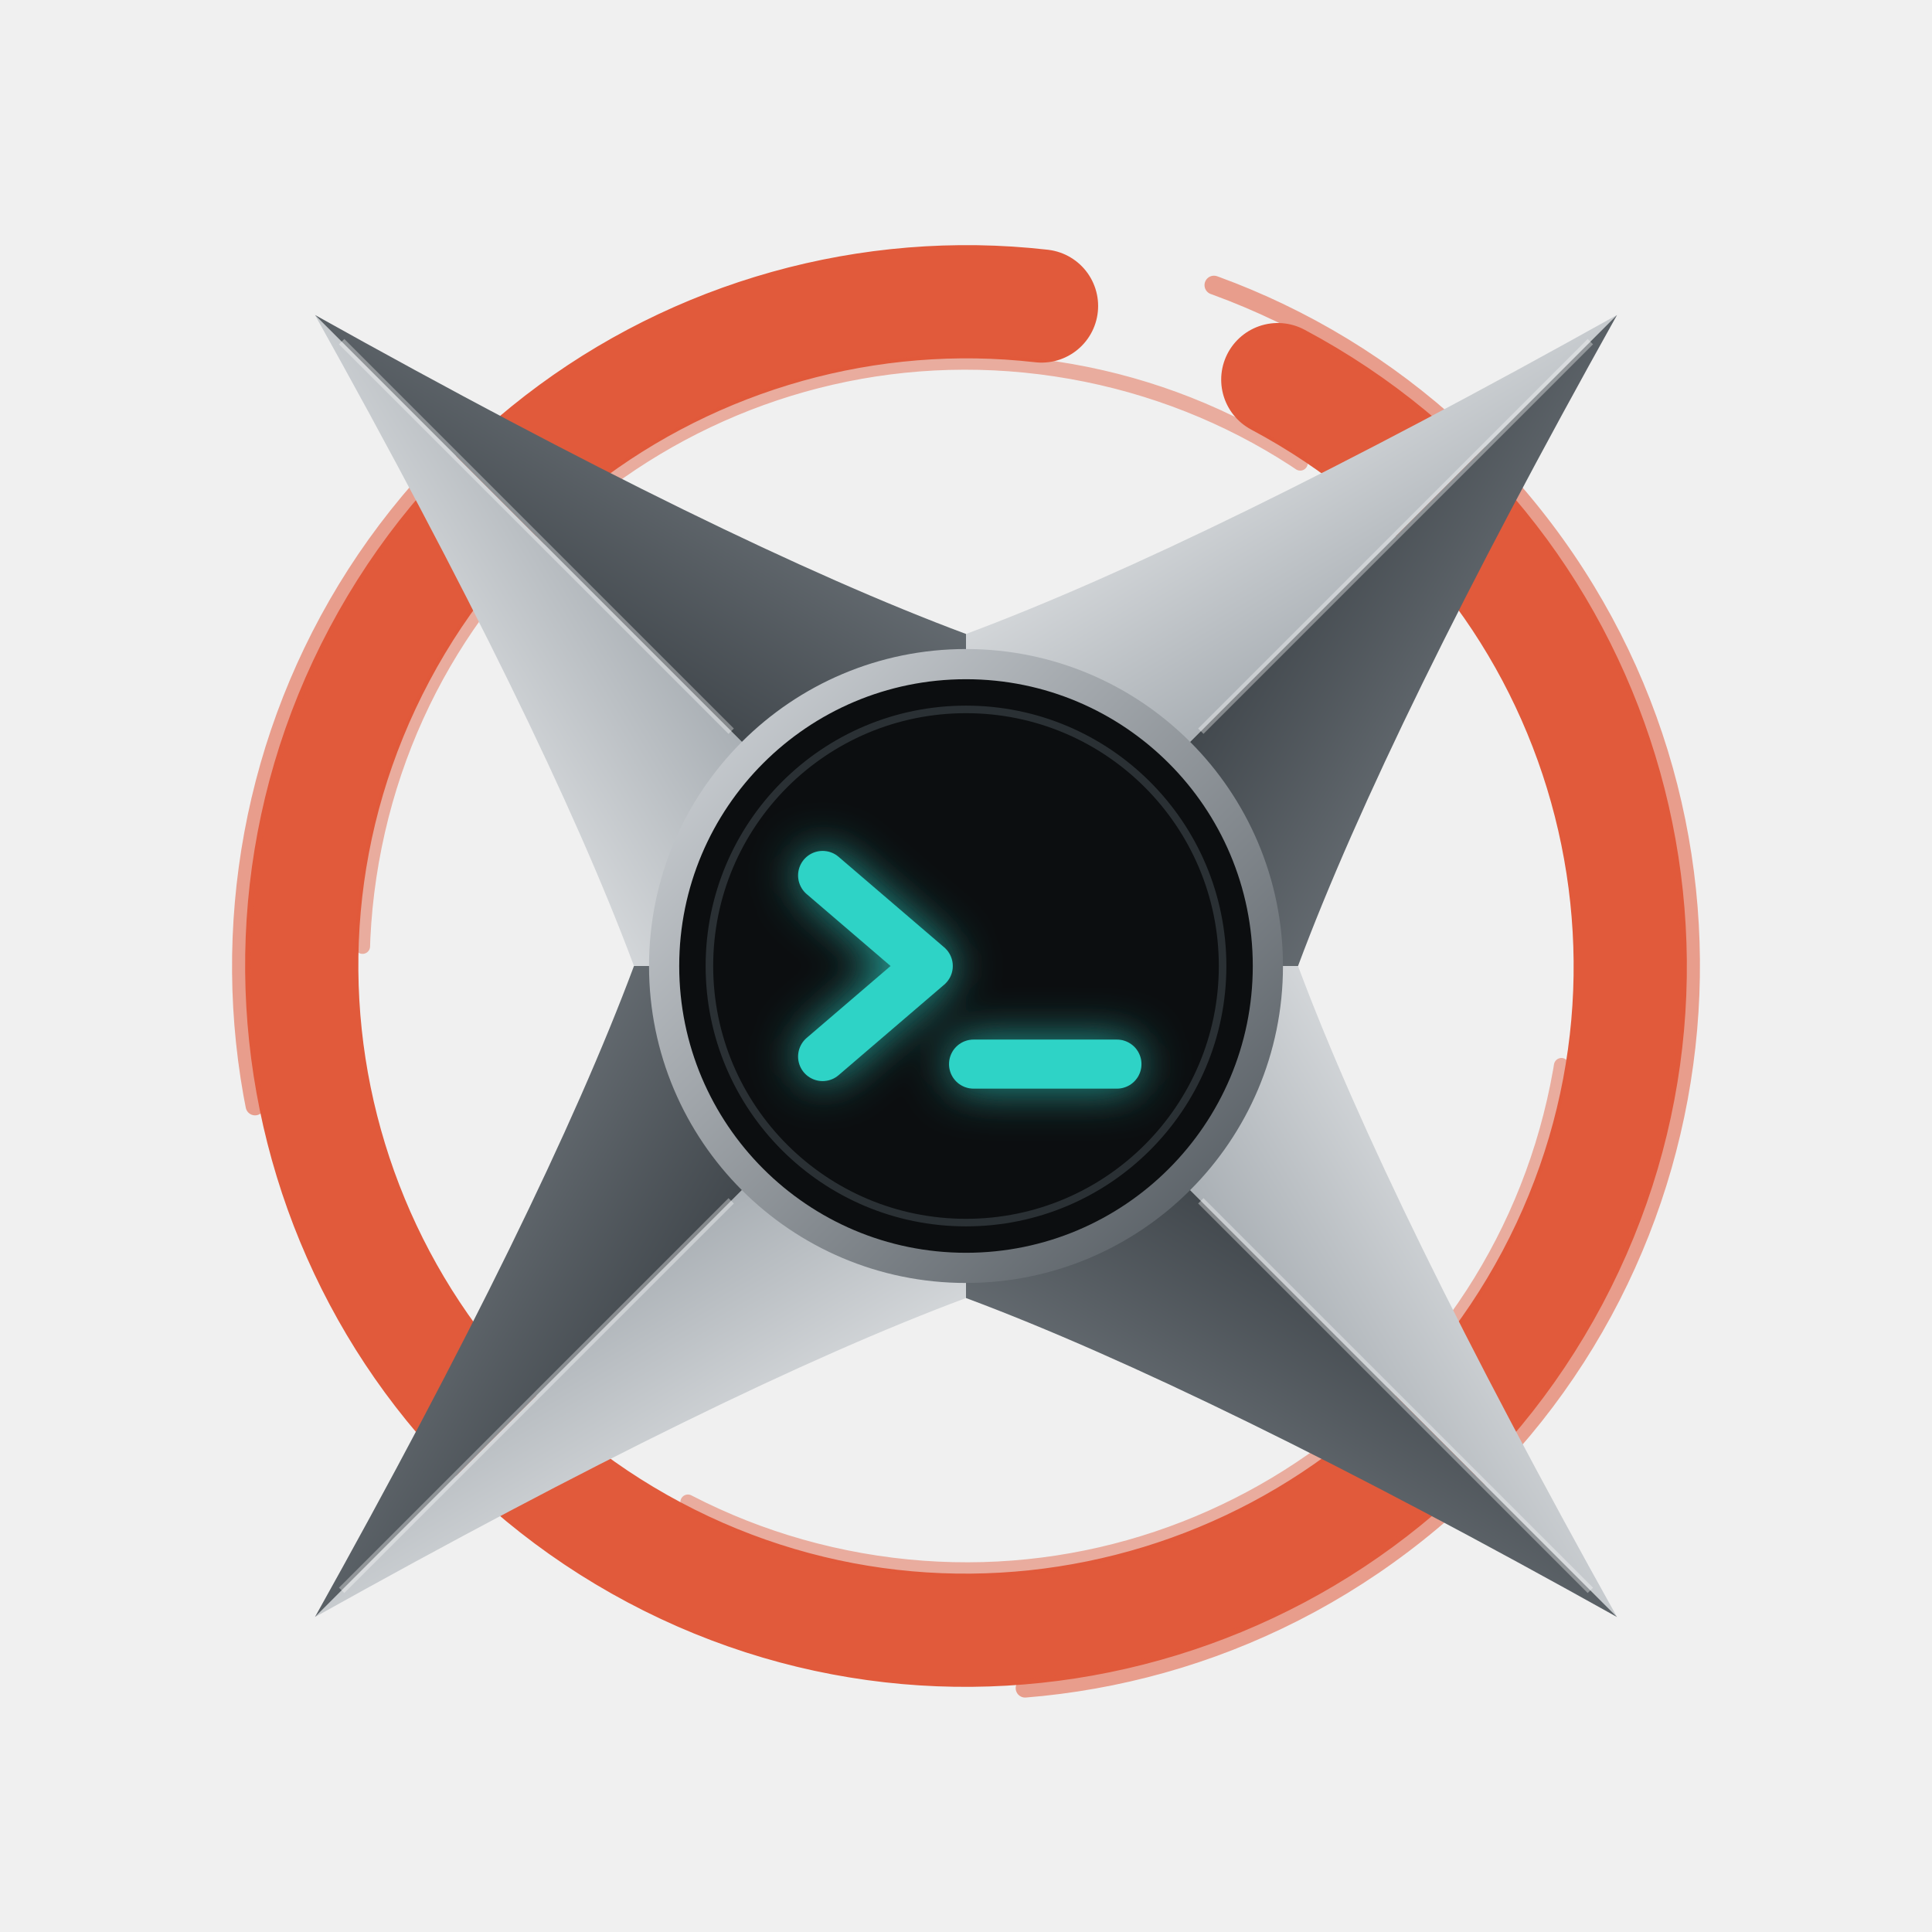
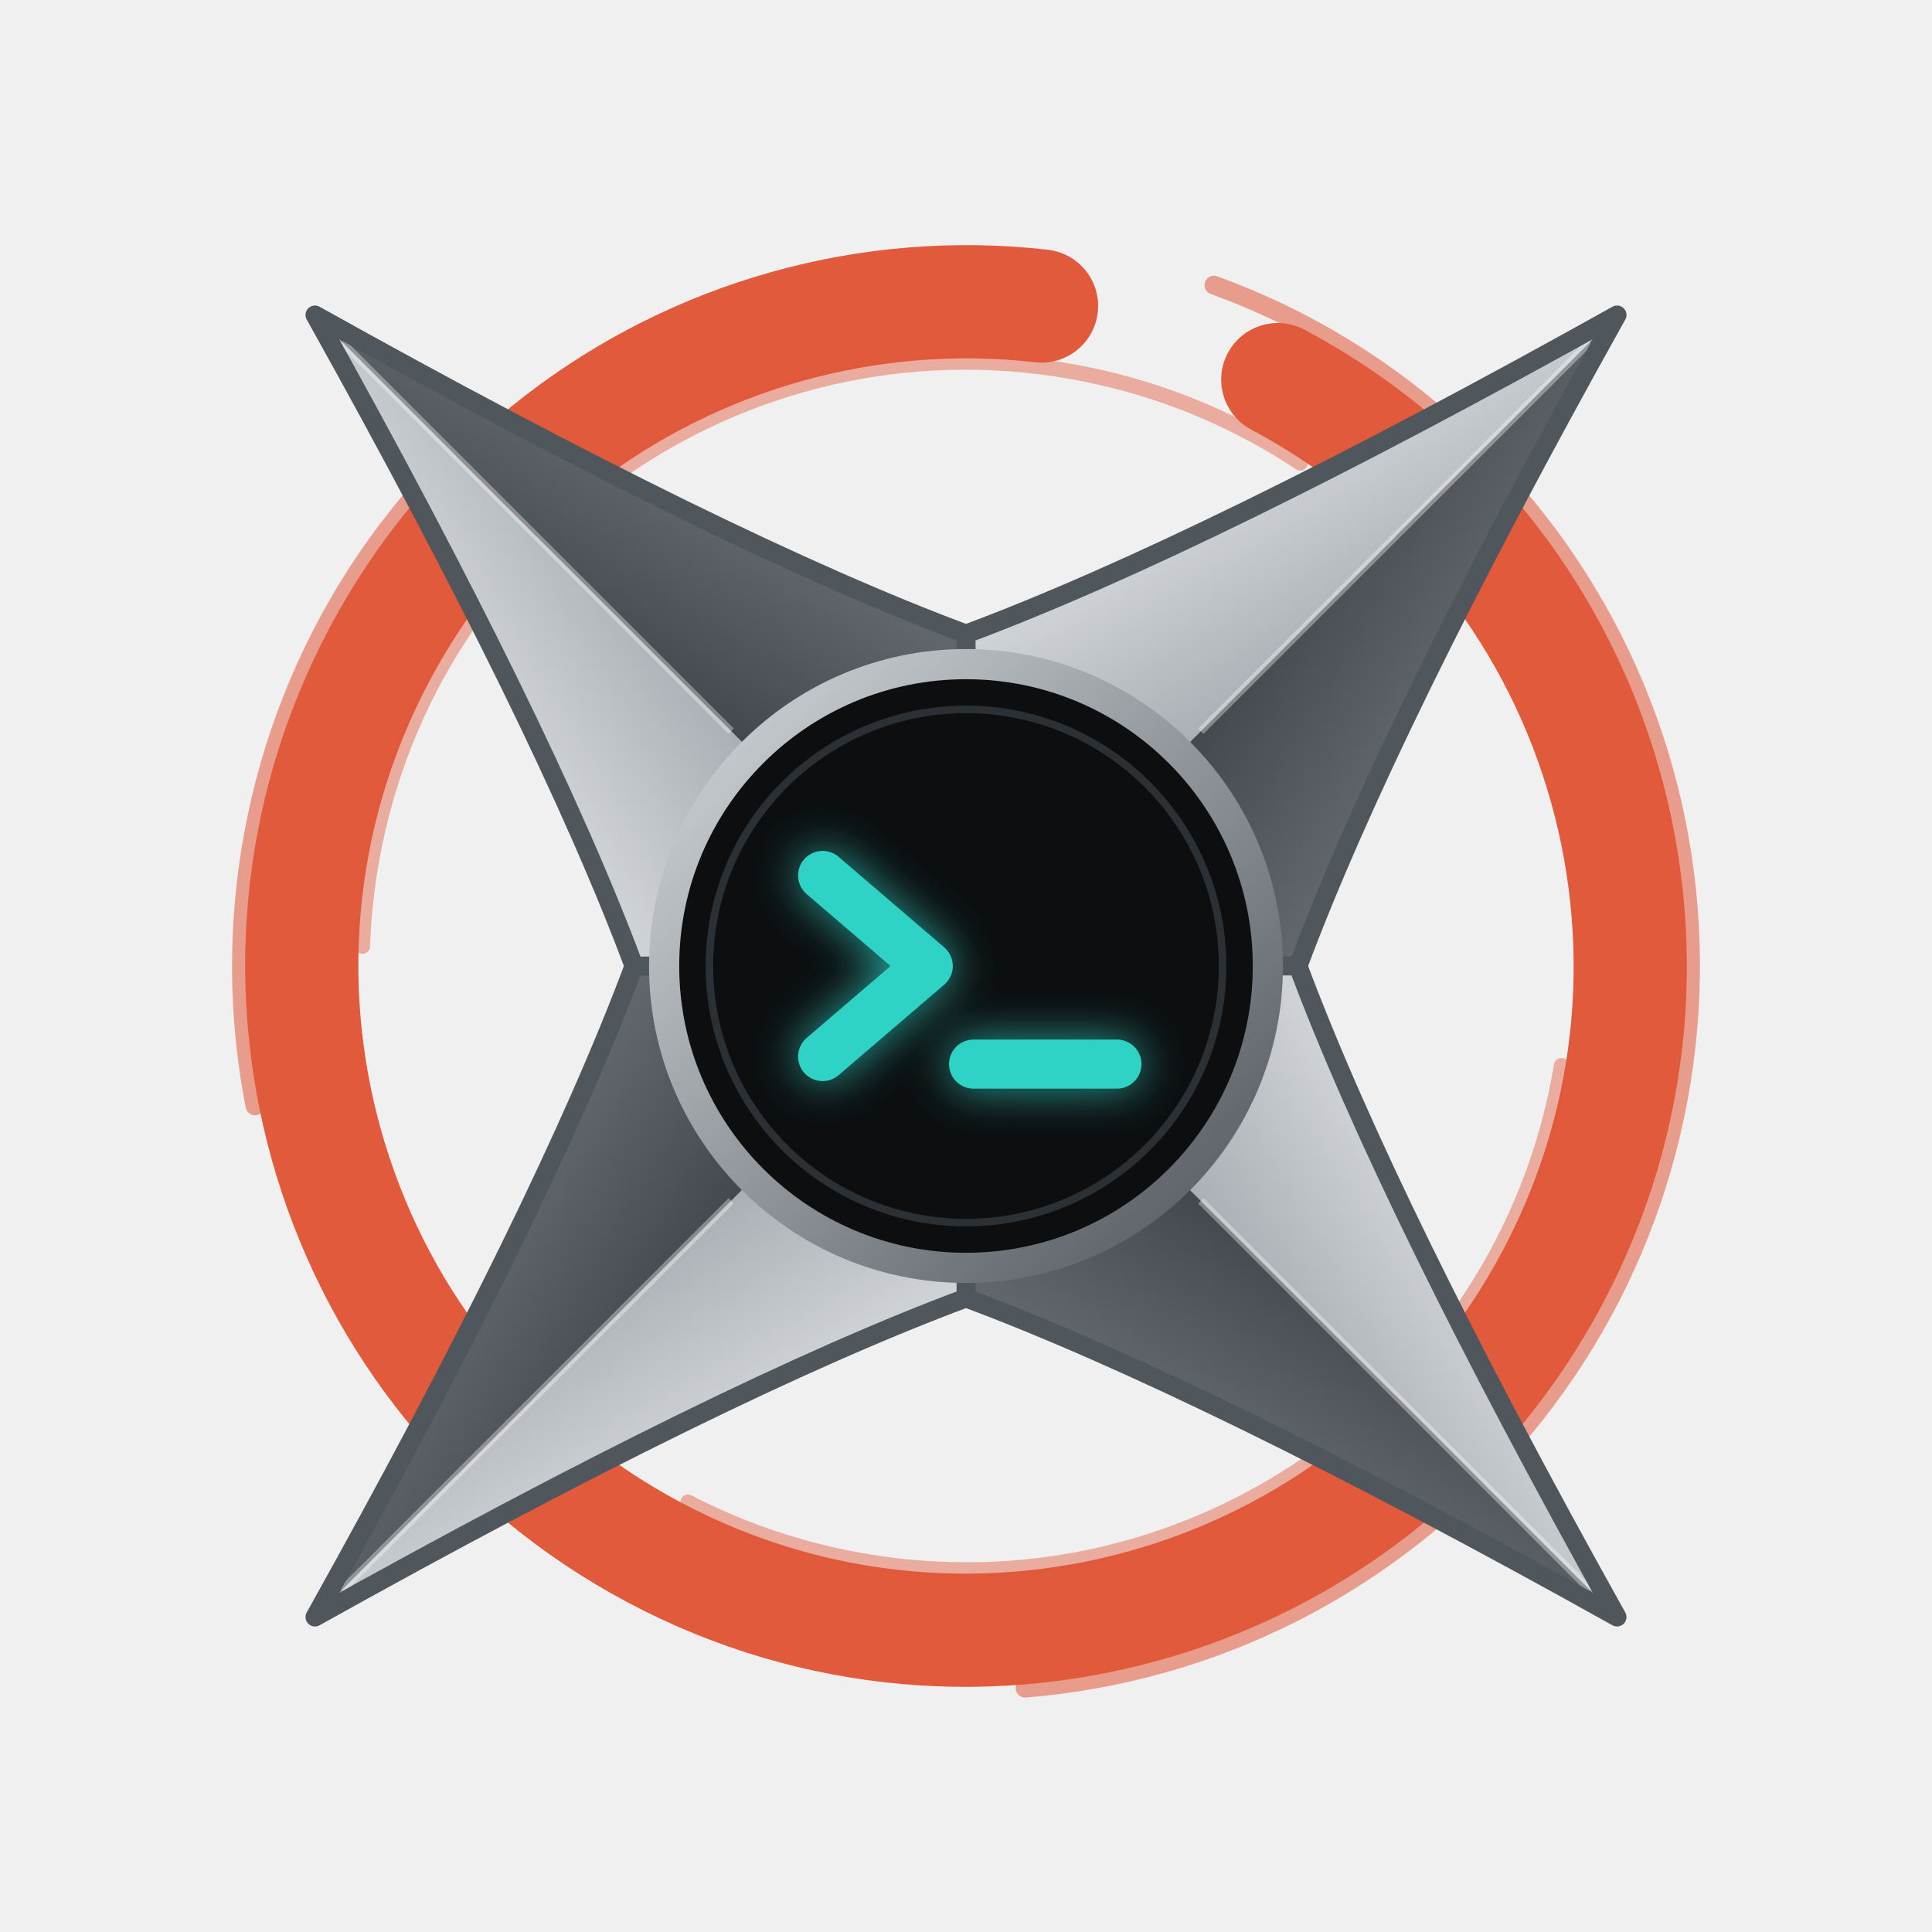
<svg xmlns="http://www.w3.org/2000/svg" viewBox="-128 -128 256 256" width="256" height="256" role="img" aria-label="Ninjatronics">
  <defs>
    <linearGradient id="bladeLight" x1="0" y1="0" x2="1" y2="1">
      <stop offset="0" stop-color="#f4f5f6" />
      <stop offset="1" stop-color="#9aa1a7" />
    </linearGradient>
    <linearGradient id="bladeDark" x1="1" y1="0" x2="0" y2="1">
      <stop offset="0" stop-color="#7d848a" />
      <stop offset="1" stop-color="#363c41" />
    </linearGradient>
    <linearGradient id="rim" x1="0" y1="0" x2="1" y2="1">
      <stop offset="0" stop-color="#d3d7db" />
      <stop offset="1" stop-color="#4f565c" />
    </linearGradient>
    <filter id="promptGlow" x="-60%" y="-60%" width="220%" height="220%">
      <feGaussianBlur in="SourceGraphic" stdDeviation="3" result="blur" />
      <feComponentTransfer in="blur" result="soft">
        <feFuncA type="linear" slope="0.75" />
      </feComponentTransfer>
      <feMerge>
        <feMergeNode in="soft" />
        <feMergeNode in="SourceGraphic" />
      </feMerge>
    </filter>
    <g id="blade">
      <path d="M0,-122 Q-17,-62 -31.11,-31.11 L0,0 Z" fill="url(#bladeLight)" />
      <path d="M0,-122 Q17,-62 31.11,-31.11 L0,0 Z" fill="url(#bladeDark)" />
      <line x1="0" y1="-117" x2="0" y2="-44" stroke="#ffffff" stroke-opacity="0.35" stroke-width="1" />
+       <path d="M0,-122 Q-17,-62 -31.11,-31.11 L0,0 L31.11,-31.11 Q17,-62 0,-122 Z" fill="none" stroke="#4f565c" stroke-width="2.5" stroke-linejoin="round" />
    </g>
  </defs>
  <g fill="none" stroke="#e15a3b" stroke-linecap="round">
    <circle r="88" stroke-width="15" stroke-dasharray="520 33" transform="rotate(-62)" />
    <circle r="96" stroke-width="2.5" stroke-opacity="0.55" stroke-dasharray="210 140 90 113" transform="rotate(-40)" />
    <circle r="80" stroke-width="2" stroke-opacity="0.45" stroke-dasharray="150 90 170 92" transform="rotate(10)" />
  </g>
  <use href="#blade" transform="rotate(45)" />
  <use href="#blade" transform="rotate(135)" />
  <use href="#blade" transform="rotate(225)" />
  <use href="#blade" transform="rotate(315)" />
  <circle r="40" fill="#0c0e10" stroke="url(#rim)" stroke-width="4" />
  <circle r="34" fill="none" stroke="#2a3034" stroke-width="1" />
  <g fill="none" stroke="#2fd3c6" stroke-width="6.5" stroke-linecap="round" stroke-linejoin="round" filter="url(#promptGlow)">
    <path d="M-19,-12 L-5,0 L-19,12" />
    <path d="M1,13 L20,13" />
  </g>
</svg>
